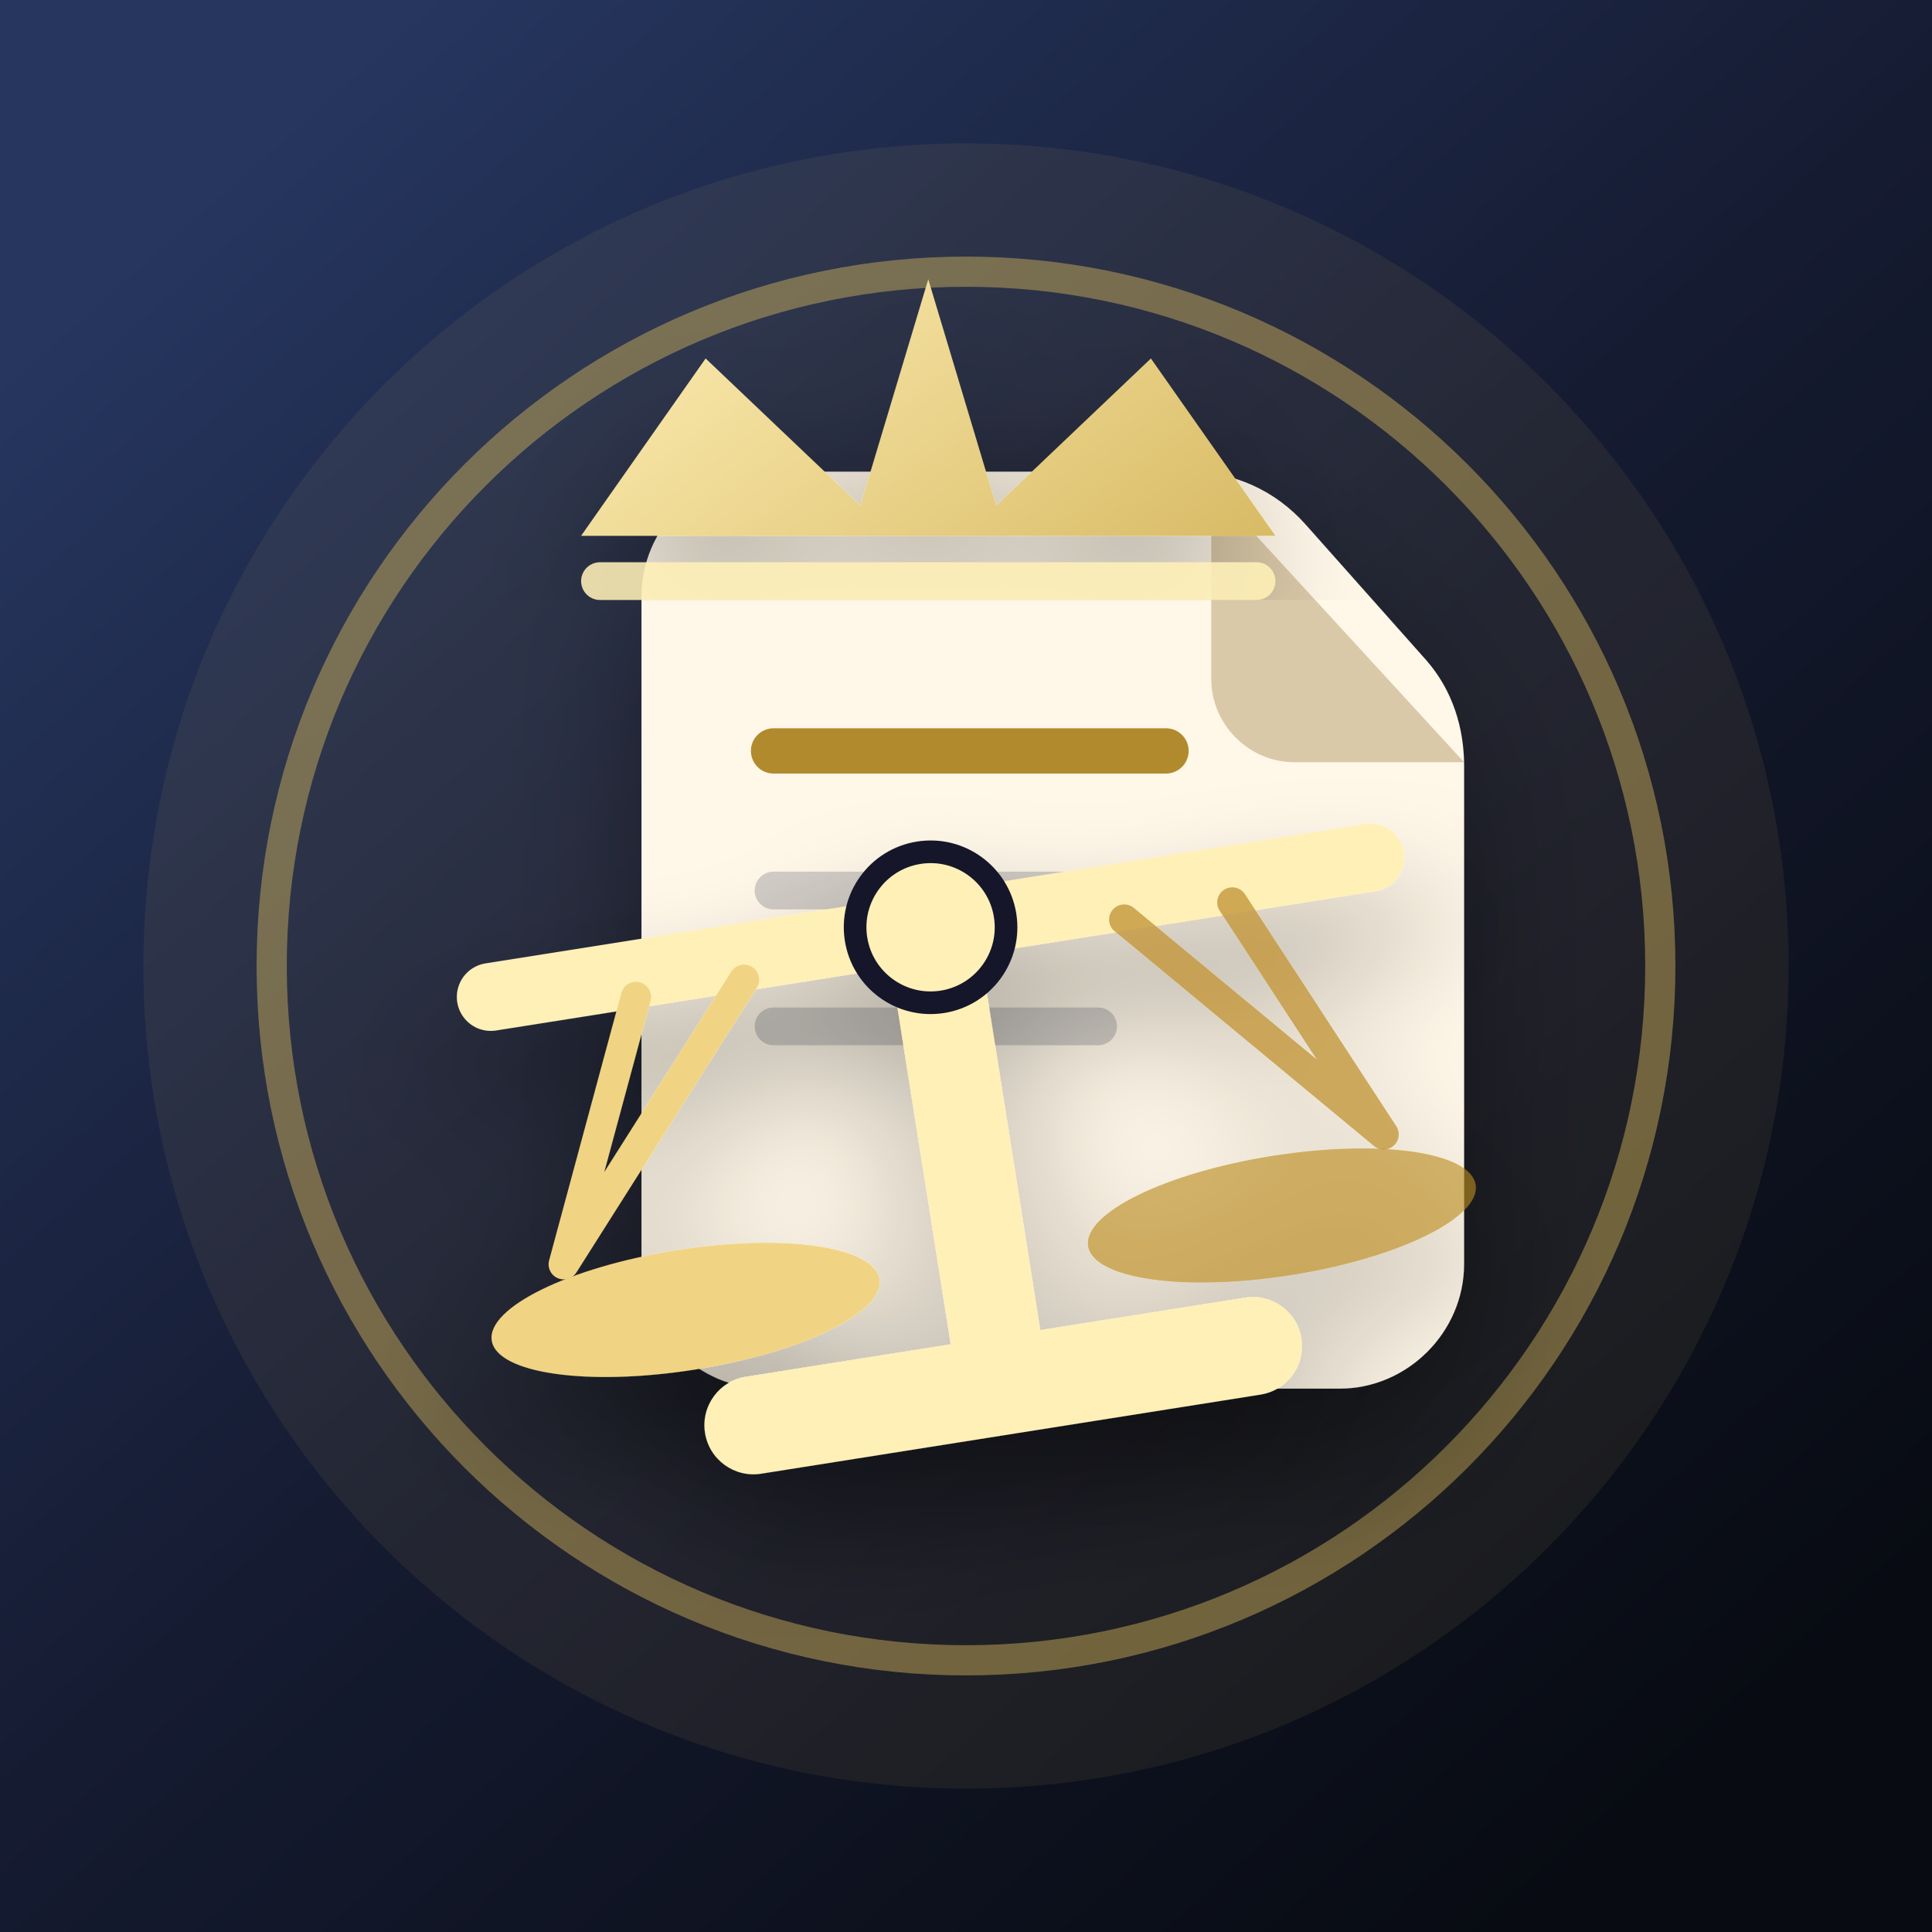
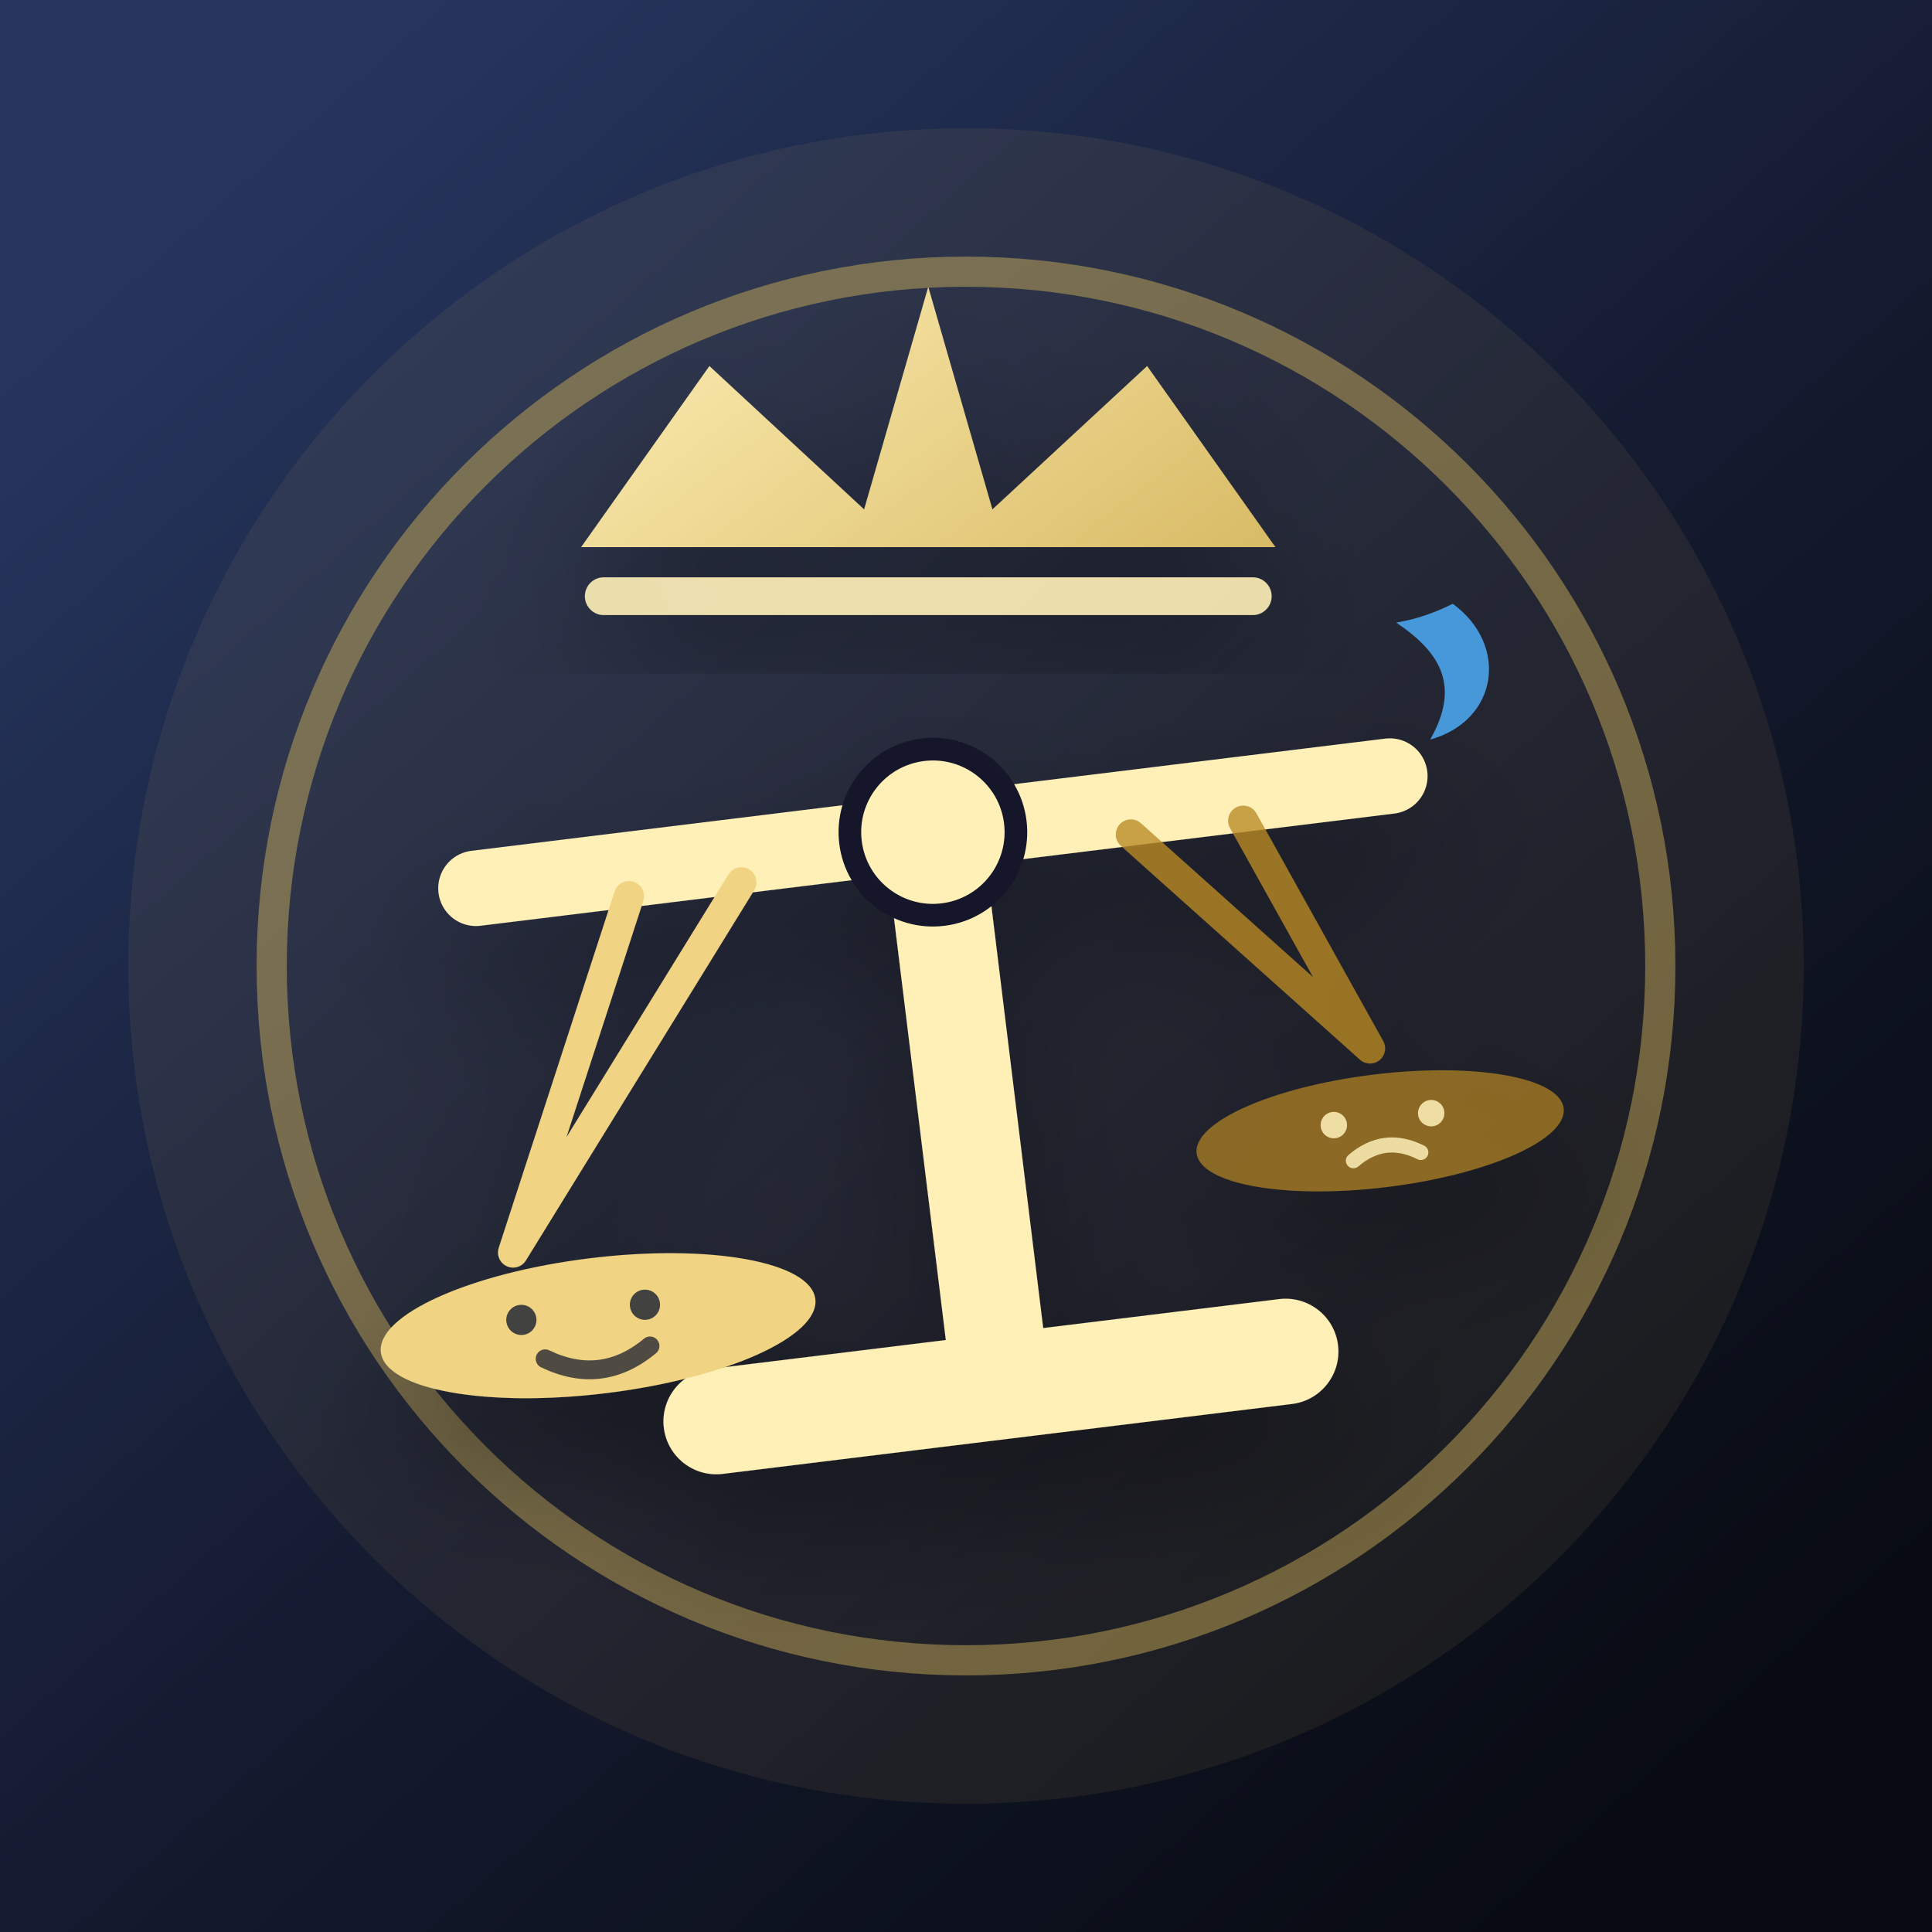
<svg xmlns="http://www.w3.org/2000/svg" viewBox="0 0 512 512" width="512" height="512" role="img" aria-label="소소킹 판결소 마스커블 앱 아이콘">
  <defs>
    <linearGradient id="bg" x1="64" y1="40" x2="448" y2="472" gradientUnits="userSpaceOnUse">
      <stop offset="0" stop-color="#26365f" />
-       <stop offset="0.5" stop-color="#151b31" />
+       <stop offset="0.52" stop-color="#151b31" />
      <stop offset="1" stop-color="#080b12" />
    </linearGradient>
-     <linearGradient id="gold" x1="130" y1="88" x2="388" y2="418" gradientUnits="userSpaceOnUse">
+     <linearGradient id="gold" x1="134" y1="86" x2="390" y2="420" gradientUnits="userSpaceOnUse">
      <stop offset="0" stop-color="#fff0b8" />
      <stop offset="0.45" stop-color="#d4b55c" />
      <stop offset="1" stop-color="#8b5b12" />
    </linearGradient>
    <filter id="shadow" x="-25%" y="-25%" width="150%" height="150%">
      <feDropShadow dx="0" dy="18" stdDeviation="18" flood-color="#000" flood-opacity="0.34" />
    </filter>
  </defs>
  <rect width="512" height="512" fill="url(#bg)" />
-   <circle cx="256" cy="256" r="218" fill="#d4b55c" opacity="0.08" />
+   <circle cx="256" cy="256" r="222" fill="#d4b55c" opacity="0.08" />
  <circle cx="256" cy="256" r="184" fill="none" stroke="#d4b55c" stroke-width="8" opacity="0.46" />
  <g filter="url(#shadow)">
-     <path d="M170 158c0-18 15-33 33-33h112c12 0 23 5 31 14l32 36c7 8 10 18 10 28v132c0 18-15 33-33 33H203c-18 0-33-15-33-33V158z" fill="#fff7e8" />
-     <path d="M321 129v51c0 12 10 22 22 22h45" fill="#dac9a8" />
-     <path d="M205 199h104" stroke="#b28a2e" stroke-width="12" stroke-linecap="round" />
-     <path d="M205 236h120M205 272h86" stroke="#1a2035" stroke-width="10" stroke-linecap="round" opacity="0.20" />
+     <path d="M154 145l34-48 41 38 17-59 17 59 41-38 34 48H154z" fill="url(#gold)" />
+     <path d="M160 158h172" stroke="#fff0b8" stroke-width="10" stroke-linecap="round" opacity="0.9" />
  </g>
-   <path d="M154 142l33-47 41 39 18-60 18 60 41-39 33 47H154z" fill="url(#gold)" filter="url(#shadow)" />
-   <path d="M159 154h174" stroke="#fff0b8" stroke-width="10" stroke-linecap="round" opacity="0.88" />
-   <g transform="translate(256 305) rotate(-9)" filter="url(#shadow)">
-     <rect x="-12" y="-68" width="24" height="138" rx="12" fill="url(#gold)" />
-     <rect x="-80" y="50" width="160" height="26" rx="13" fill="url(#gold)" />
-     <line x1="-118" y1="-60" x2="118" y2="-60" stroke="url(#gold)" stroke-width="18" stroke-linecap="round" />
-     <circle cx="0" cy="-60" r="20" fill="#fff0b8" stroke="#12182b" stroke-width="6" />
-     <path d="M-80-54l-30 67M-51-54l-59 67" stroke="#f0d483" stroke-width="8" stroke-linecap="round" />
-     <ellipse cx="-80" cy="30" rx="52" ry="16" fill="#f0d483" />
-     <path d="M80-54l30 67M51-54l59 67" stroke="#b88924" stroke-width="8" stroke-linecap="round" opacity="0.68" />
-     <ellipse cx="80" cy="30" rx="52" ry="16" fill="#b88924" opacity="0.62" />
+   <g transform="translate(256 292) rotate(-7)" filter="url(#shadow)">
+     <rect x="-13" y="-82" width="26" height="164" rx="13" fill="url(#gold)" />
+     <rect x="-90" y="62" width="180" height="28" rx="14" fill="url(#gold)" />
+     <line x1="-122" y1="-72" x2="122" y2="-72" stroke="url(#gold)" stroke-width="20" stroke-linecap="round" />
+     <circle cx="0" cy="-72" r="22" fill="#fff0b8" stroke="#12182b" stroke-width="6" />
+     <path d="M-82-65l-42 90M-52-65l-72 90" stroke="#f0d483" stroke-width="8" stroke-linecap="round" />
+     <ellipse cx="-104" cy="47" rx="58" ry="18" fill="#f0d483" />
+     <circle cx="-124" cy="43" r="4" fill="#12182b" opacity="0.78" />
+     <circle cx="-91" cy="43" r="4" fill="#12182b" opacity="0.78" />
+     <path d="M-119 54q14 9 28 0" fill="none" stroke="#12182b" stroke-width="5" stroke-linecap="round" opacity="0.72" />
+     <path d="M82-65l26 64M52-65l56 64" stroke="#b88924" stroke-width="8" stroke-linecap="round" opacity="0.78" />
+     <ellipse cx="108" cy="21" rx="49" ry="15" fill="#b88924" opacity="0.68" />
+     <circle cx="96" cy="18" r="3.5" fill="#fff0b8" opacity="0.86" />
+     <circle cx="122" cy="18" r="3.5" fill="#fff0b8" opacity="0.86" />
+     <path d="M100 28q9 -6 18 0" fill="none" stroke="#fff0b8" stroke-width="4" stroke-linecap="round" opacity="0.84" />
  </g>
+   <path d="M385 160c15 11 12 31-6 36 8-14 3-23-9-31 6-1 11-3 15-5z" fill="#4dabf7" opacity="0.85" />
</svg>
